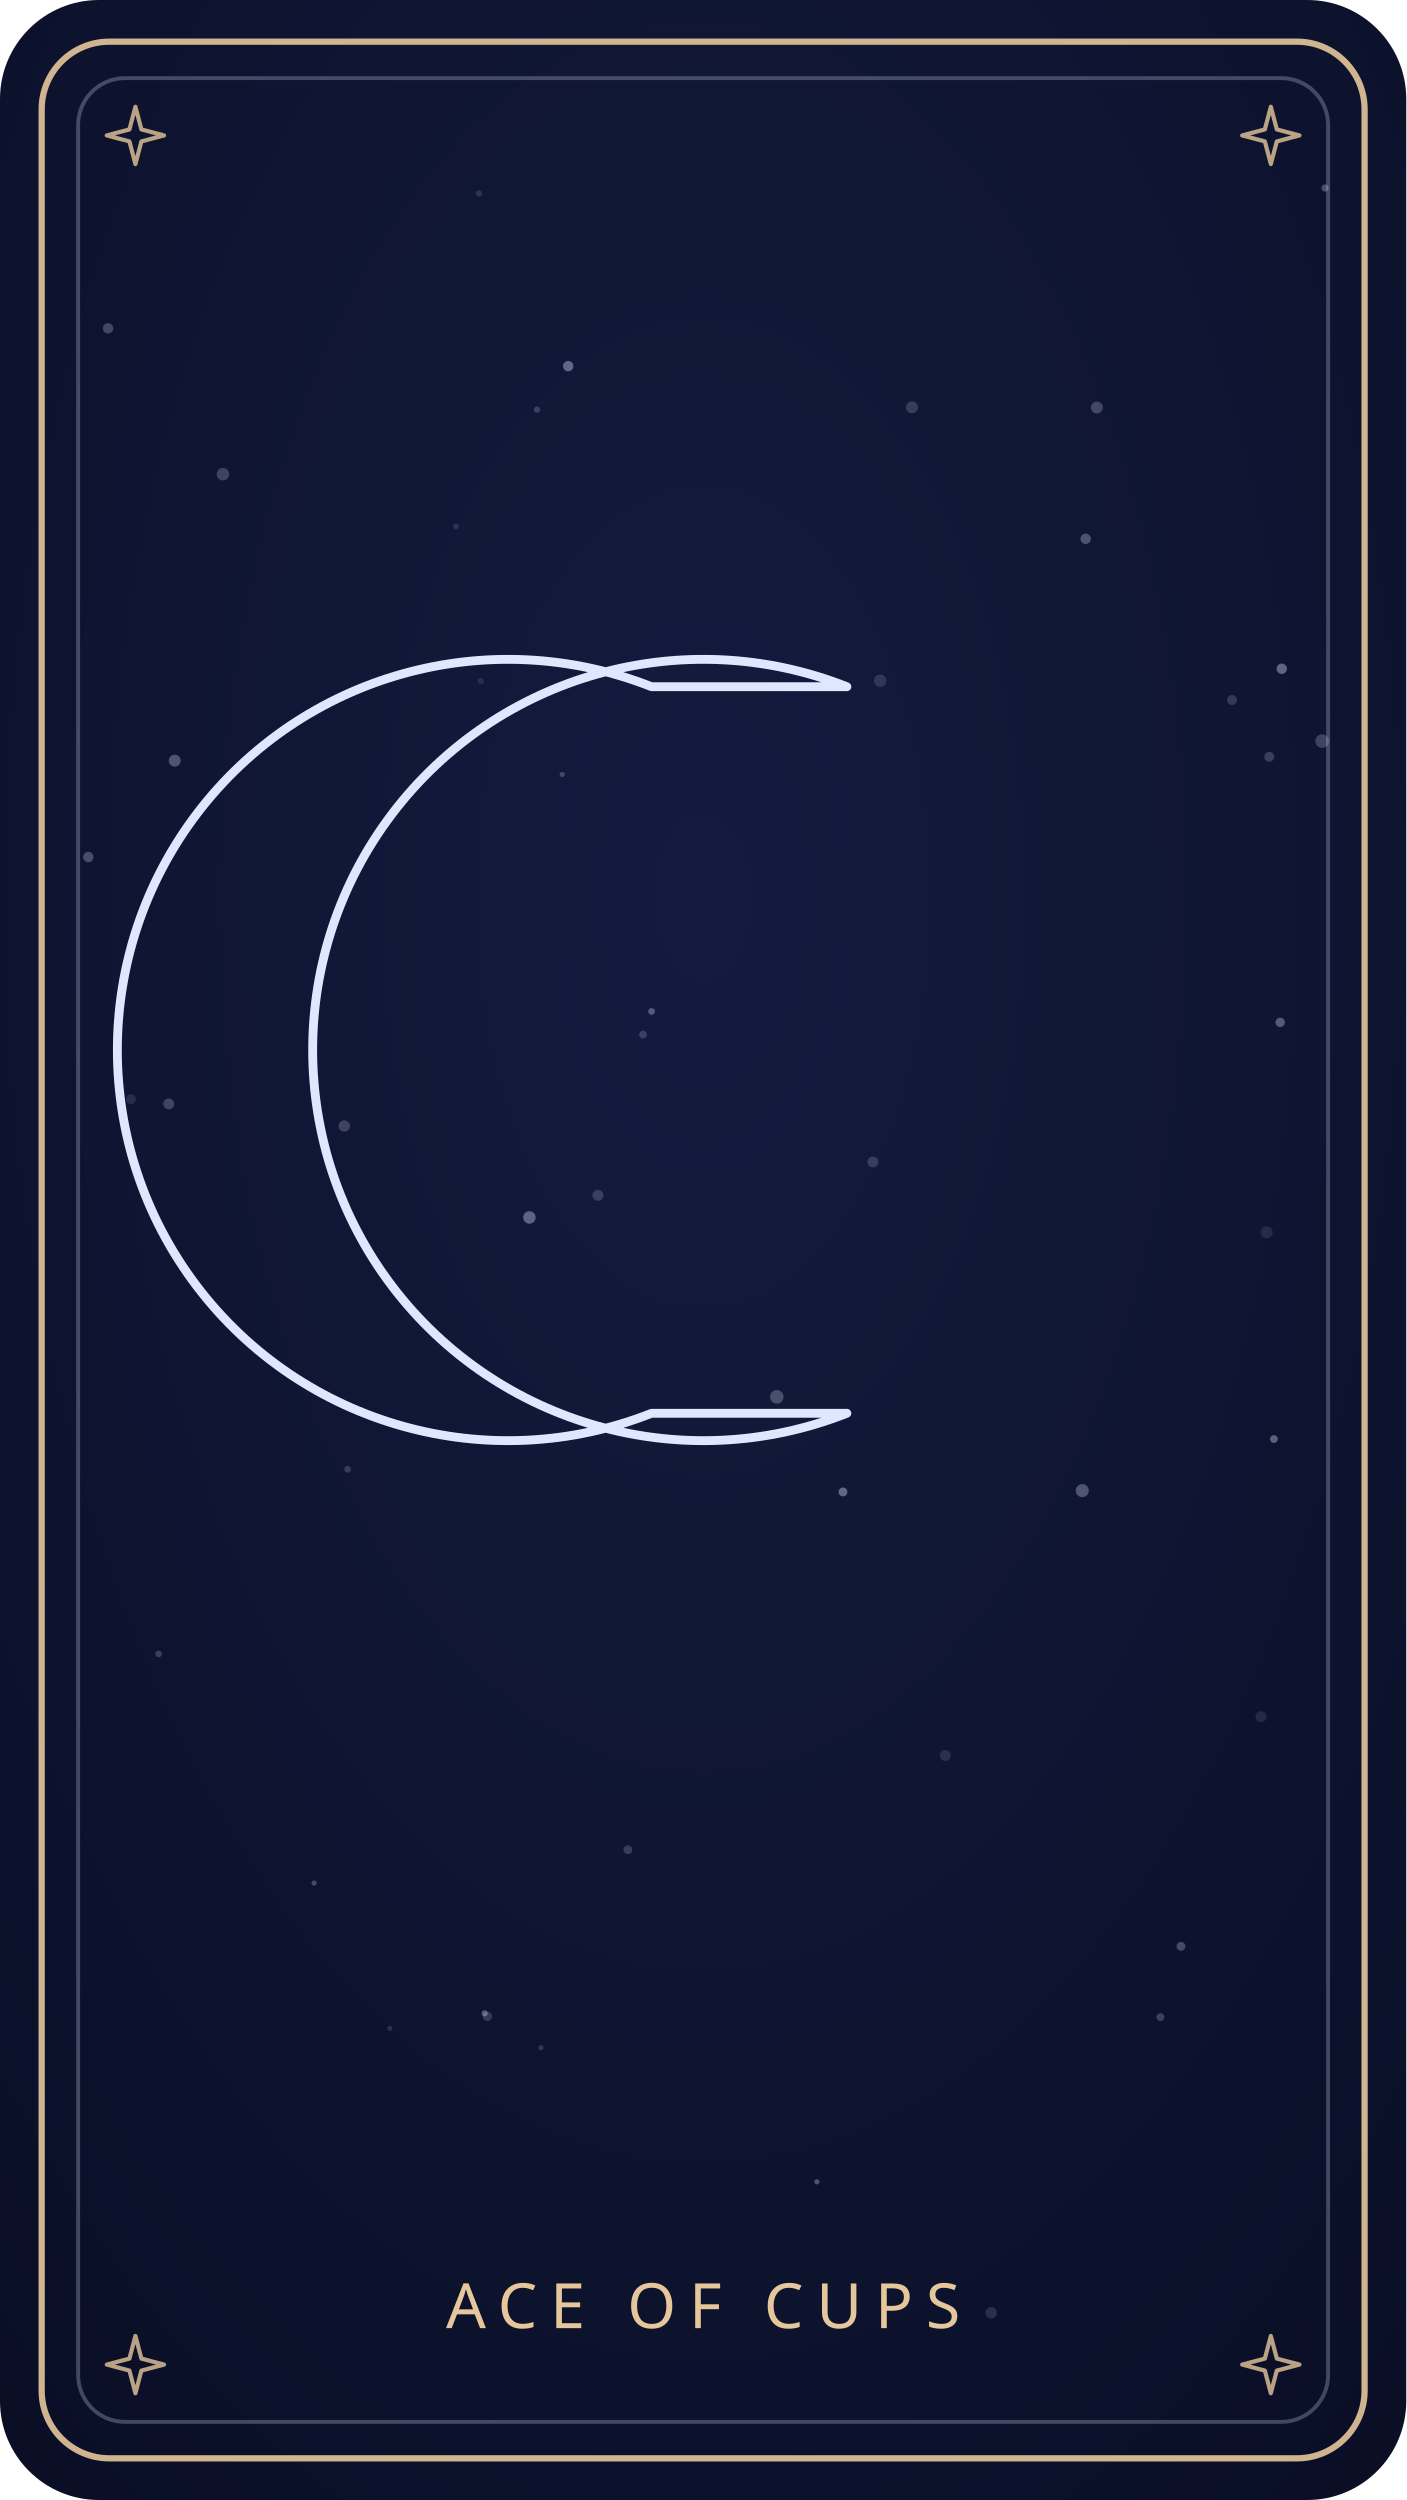
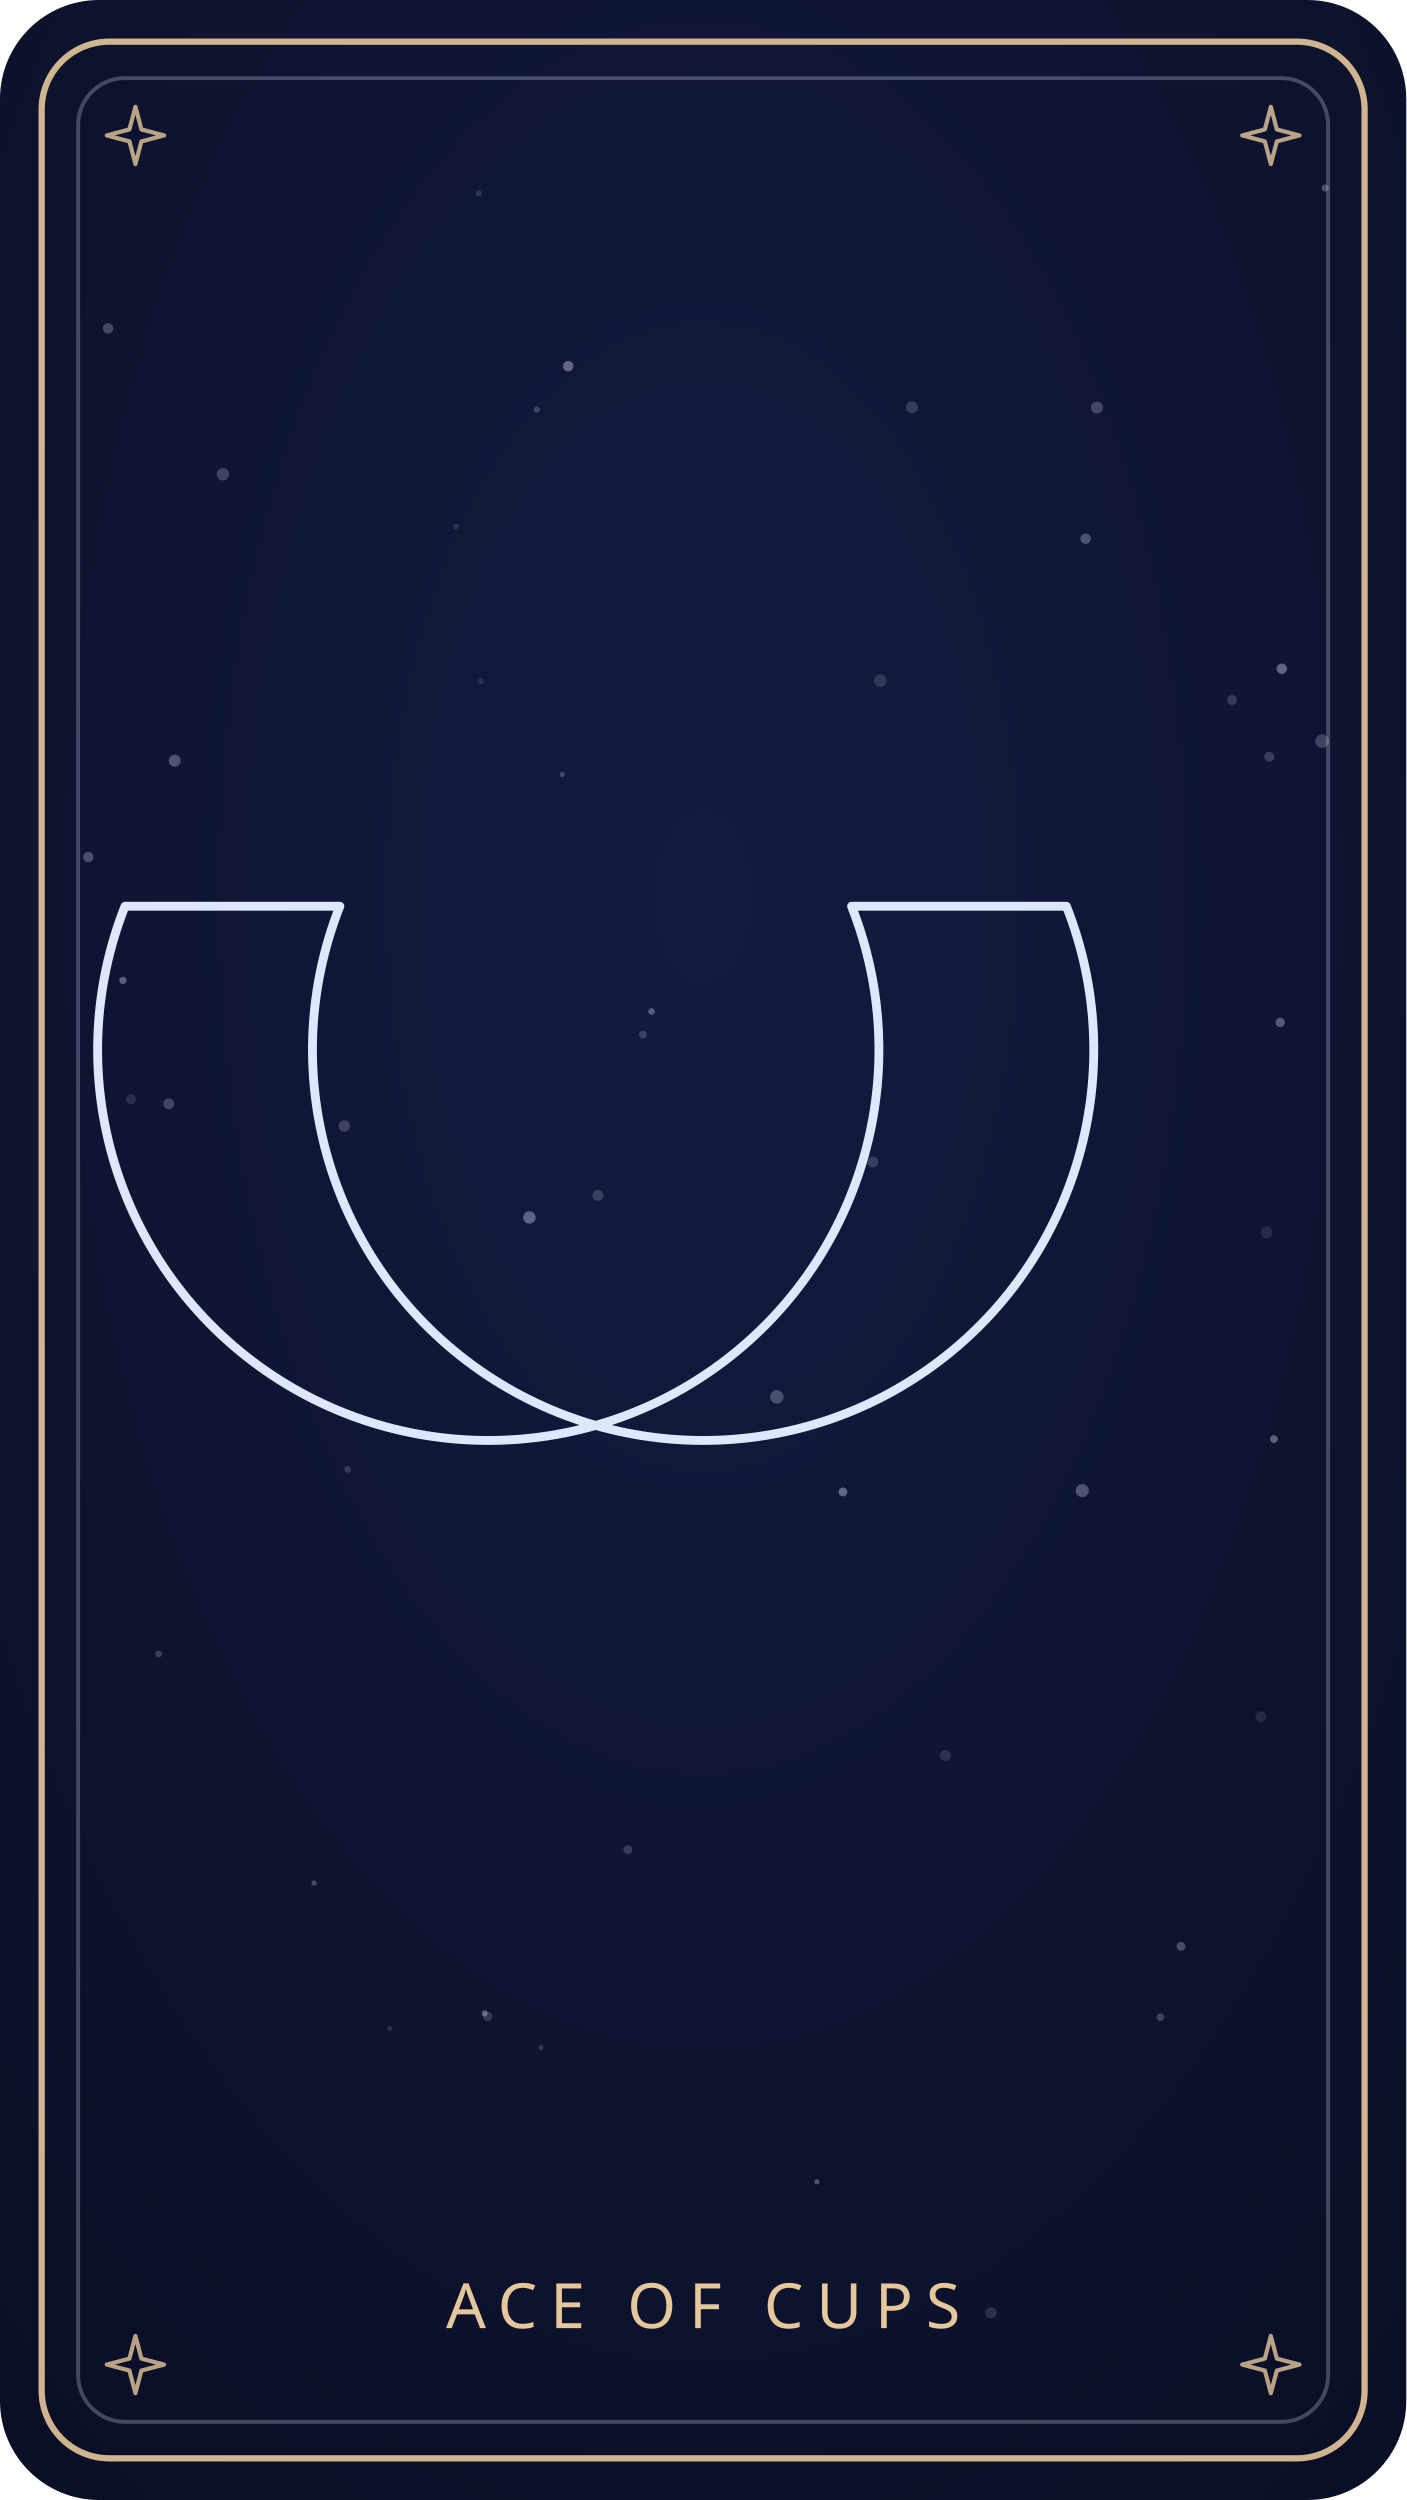
<svg xmlns="http://www.w3.org/2000/svg" viewBox="0 0 540 960" width="540" height="960">
  <defs>
    <radialGradient id="bg" cx="50%" cy="36%" r="85%">
      <stop offset="0%" stop-color="#141b3f" />
      <stop offset="100%" stop-color="#090e24" />
    </radialGradient>
  </defs>
  <rect x="0" y="0" width="540" height="960" rx="38" fill="url(#bg)" />
  <line x1="229.6" y1="687.8" x2="232.9" y2="687.8" w="1.2" color="#dfe7ff" op="0.36" />
  <line x1="229.6" y1="687.8" x2="229.6" y2="691.0" w="1.2" color="#dfe7ff" op="0.36" />
  <line x1="229.6" y1="687.8" x2="226.4" y2="687.8" w="1.2" color="#dfe7ff" op="0.36" />
  <line x1="229.6" y1="687.8" x2="229.6" y2="684.6" w="1.2" color="#dfe7ff" op="0.36" />
  <circle cx="206.2" cy="157.3" r="1.2" fill="#dfe7ff" stroke="none" fill-opacity="0.21" />
  <line x1="276.4" y1="750.3" x2="284.1" y2="750.3" w="1.2" color="#dfe7ff" op="0.176" />
  <line x1="276.4" y1="750.3" x2="276.4" y2="757.9" w="1.2" color="#dfe7ff" op="0.176" />
  <line x1="276.4" y1="750.3" x2="268.7" y2="750.3" w="1.2" color="#dfe7ff" op="0.176" />
  <line x1="276.4" y1="750.3" x2="276.4" y2="742.6" w="1.2" color="#dfe7ff" op="0.176" />
  <circle cx="489.2" cy="552.6" r="1.5" fill="#dfe7ff" stroke="none" fill-opacity="0.36" />
  <circle cx="207.7" cy="786.3" r="1.0" fill="#dfe7ff" stroke="none" fill-opacity="0.18" />
  <circle cx="473.1" cy="268.8" r="1.9" fill="#dfe7ff" stroke="none" fill-opacity="0.18" />
  <line x1="487.6" y1="852.5" x2="493.4" y2="852.5" w="1.2" color="#dfe7ff" op="0.335" />
  <line x1="487.6" y1="852.5" x2="487.6" y2="858.3" w="1.2" color="#dfe7ff" op="0.335" />
  <line x1="487.6" y1="852.5" x2="481.9" y2="852.5" w="1.2" color="#dfe7ff" op="0.335" />
  <line x1="487.6" y1="852.5" x2="487.6" y2="846.8" w="1.2" color="#dfe7ff" op="0.335" />
  <line x1="457.1" y1="186.2" x2="463.7" y2="186.2" w="1.2" color="#dfe7ff" op="0.205" />
  <line x1="457.1" y1="186.2" x2="457.1" y2="192.8" w="1.2" color="#dfe7ff" op="0.205" />
  <line x1="457.1" y1="186.2" x2="450.5" y2="186.2" w="1.2" color="#dfe7ff" op="0.205" />
  <line x1="457.1" y1="186.2" x2="457.1" y2="179.6" w="1.2" color="#dfe7ff" op="0.205" />
  <circle cx="149.7" cy="778.9" r="1.0" fill="#dfe7ff" stroke="none" fill-opacity="0.14" />
  <line x1="350.6" y1="264.2" x2="356.0" y2="264.2" w="1.2" color="#dfe7ff" op="0.328" />
  <line x1="350.6" y1="264.2" x2="350.6" y2="269.6" w="1.2" color="#dfe7ff" op="0.328" />
  <line x1="350.6" y1="264.2" x2="345.3" y2="264.2" w="1.2" color="#dfe7ff" op="0.328" />
  <line x1="350.6" y1="264.2" x2="350.6" y2="258.9" w="1.2" color="#dfe7ff" op="0.328" />
  <circle cx="313.7" cy="837.8" r="1.0" fill="#dfe7ff" stroke="none" fill-opacity="0.31" />
  <circle cx="363.0" cy="674.1" r="2.1" fill="#dfe7ff" stroke="none" fill-opacity="0.13" />
  <circle cx="250.2" cy="388.4" r="1.3" fill="#dfe7ff" stroke="none" fill-opacity="0.32" />
  <circle cx="241.1" cy="710.3" r="1.7" fill="#dfe7ff" stroke="none" fill-opacity="0.19" />
  <circle cx="132.2" cy="432.4" r="2.2" fill="#dfe7ff" stroke="none" fill-opacity="0.21" />
  <line x1="147.8" y1="439.0" x2="154.4" y2="439.0" w="1.2" color="#dfe7ff" op="0.218" />
  <line x1="147.8" y1="439.0" x2="147.8" y2="445.6" w="1.2" color="#dfe7ff" op="0.218" />
  <line x1="147.8" y1="439.0" x2="141.2" y2="439.0" w="1.2" color="#dfe7ff" op="0.218" />
  <line x1="147.8" y1="439.0" x2="147.8" y2="432.4" w="1.2" color="#dfe7ff" op="0.218" />
  <circle cx="350.2" cy="156.4" r="2.3" fill="#dfe7ff" stroke="none" fill-opacity="0.18" />
  <circle cx="64.8" cy="423.9" r="2.1" fill="#dfe7ff" stroke="none" fill-opacity="0.23" />
  <circle cx="186.1" cy="773.1" r="1.2" fill="#dfe7ff" stroke="none" fill-opacity="0.34" />
  <line x1="178.3" y1="411.5" x2="184.0" y2="411.5" w="1.2" color="#dfe7ff" op="0.394" />
  <line x1="178.3" y1="411.5" x2="178.3" y2="417.1" w="1.2" color="#dfe7ff" op="0.394" />
  <line x1="178.3" y1="411.5" x2="172.7" y2="411.5" w="1.2" color="#dfe7ff" op="0.394" />
  <line x1="178.3" y1="411.5" x2="178.3" y2="405.9" w="1.2" color="#dfe7ff" op="0.394" />
  <circle cx="215.9" cy="297.4" r="1.0" fill="#dfe7ff" stroke="none" fill-opacity="0.23" />
  <circle cx="50.3" cy="422.1" r="1.9" fill="#dfe7ff" stroke="none" fill-opacity="0.12" />
  <circle cx="486.4" cy="473.2" r="2.3" fill="#dfe7ff" stroke="none" fill-opacity="0.11" />
  <circle cx="491.6" cy="392.6" r="1.8" fill="#dfe7ff" stroke="none" fill-opacity="0.33" />
  <circle cx="298.3" cy="536.4" r="2.6" fill="#dfe7ff" stroke="none" fill-opacity="0.27" />
  <circle cx="335.2" cy="446.2" r="2.1" fill="#dfe7ff" stroke="none" fill-opacity="0.18" />
  <circle cx="203.3" cy="467.5" r="2.4" fill="#dfe7ff" stroke="none" fill-opacity="0.37" />
  <circle cx="380.6" cy="888.1" r="2.2" fill="#dfe7ff" stroke="none" fill-opacity="0.14" />
  <circle cx="508.8" cy="72.2" r="1.4" fill="#dfe7ff" stroke="none" fill-opacity="0.28" />
  <line x1="132.4" y1="680.3" x2="139.0" y2="680.3" w="1.2" color="#dfe7ff" op="0.281" />
  <line x1="132.4" y1="680.3" x2="132.4" y2="686.9" w="1.2" color="#dfe7ff" op="0.281" />
  <line x1="132.4" y1="680.3" x2="125.9" y2="680.3" w="1.2" color="#dfe7ff" op="0.281" />
  <line x1="132.4" y1="680.3" x2="132.4" y2="673.7" w="1.2" color="#dfe7ff" op="0.281" />
  <circle cx="133.5" cy="564.2" r="1.3" fill="#dfe7ff" stroke="none" fill-opacity="0.18" />
  <circle cx="338.0" cy="261.4" r="2.4" fill="#dfe7ff" stroke="none" fill-opacity="0.15" />
  <line x1="360.0" y1="825.6" x2="364.9" y2="825.6" w="1.2" color="#dfe7ff" op="0.104" />
  <line x1="360.0" y1="825.6" x2="360.0" y2="830.5" w="1.2" color="#dfe7ff" op="0.104" />
  <line x1="360.0" y1="825.6" x2="355.1" y2="825.6" w="1.2" color="#dfe7ff" op="0.104" />
  <line x1="360.0" y1="825.6" x2="360.0" y2="820.7" w="1.2" color="#dfe7ff" op="0.104" />
  <circle cx="229.6" cy="459.0" r="2.1" fill="#dfe7ff" stroke="none" fill-opacity="0.19" />
  <circle cx="218.2" cy="140.6" r="2.0" fill="#dfe7ff" stroke="none" fill-opacity="0.38" />
  <circle cx="323.7" cy="572.9" r="1.7" fill="#dfe7ff" stroke="none" fill-opacity="0.38" />
  <line x1="339.8" y1="703.4" x2="347.8" y2="703.4" w="1.2" color="#dfe7ff" op="0.132" />
  <line x1="339.8" y1="703.4" x2="339.8" y2="711.5" w="1.2" color="#dfe7ff" op="0.132" />
  <line x1="339.8" y1="703.4" x2="331.7" y2="703.4" w="1.2" color="#dfe7ff" op="0.132" />
  <line x1="339.8" y1="703.4" x2="339.8" y2="695.4" w="1.2" color="#dfe7ff" op="0.132" />
  <circle cx="453.5" cy="747.4" r="1.7" fill="#dfe7ff" stroke="none" fill-opacity="0.27" />
  <circle cx="484.2" cy="659.2" r="2.1" fill="#dfe7ff" stroke="none" fill-opacity="0.11" />
  <line x1="189.2" y1="762.2" x2="193.1" y2="762.2" w="1.2" color="#dfe7ff" op="0.16" />
  <line x1="189.2" y1="762.2" x2="189.2" y2="766.2" w="1.2" color="#dfe7ff" op="0.16" />
  <line x1="189.2" y1="762.2" x2="185.2" y2="762.2" w="1.2" color="#dfe7ff" op="0.16" />
  <line x1="189.2" y1="762.2" x2="189.2" y2="758.2" w="1.2" color="#dfe7ff" op="0.16" />
  <circle cx="487.4" cy="290.6" r="1.9" fill="#dfe7ff" stroke="none" fill-opacity="0.20" />
  <circle cx="85.6" cy="182.1" r="2.4" fill="#dfe7ff" stroke="none" fill-opacity="0.22" />
  <circle cx="175.1" cy="202.2" r="1.1" fill="#dfe7ff" stroke="none" fill-opacity="0.13" />
  <line x1="243.6" y1="907.2" x2="250.2" y2="907.2" w="1.2" color="#dfe7ff" op="0.281" />
  <line x1="243.6" y1="907.2" x2="243.6" y2="913.8" w="1.2" color="#dfe7ff" op="0.281" />
  <line x1="243.6" y1="907.2" x2="237.1" y2="907.2" w="1.2" color="#dfe7ff" op="0.281" />
  <line x1="243.6" y1="907.2" x2="243.6" y2="900.7" w="1.2" color="#dfe7ff" op="0.281" />
  <line x1="222.7" y1="919.4" x2="225.9" y2="919.4" w="1.2" color="#dfe7ff" op="0.196" />
  <line x1="222.7" y1="919.4" x2="222.7" y2="922.6" w="1.2" color="#dfe7ff" op="0.196" />
  <line x1="222.7" y1="919.4" x2="219.5" y2="919.4" w="1.2" color="#dfe7ff" op="0.196" />
  <line x1="222.7" y1="919.4" x2="222.7" y2="916.1" w="1.2" color="#dfe7ff" op="0.196" />
  <circle cx="421.2" cy="156.5" r="2.3" fill="#dfe7ff" stroke="none" fill-opacity="0.24" />
  <circle cx="67.1" cy="292.1" r="2.3" fill="#dfe7ff" stroke="none" fill-opacity="0.30" />
  <circle cx="120.6" cy="723.1" r="1.0" fill="#dfe7ff" stroke="none" fill-opacity="0.26" />
  <line x1="248.4" y1="57.1" x2="251.9" y2="57.1" w="1.2" color="#dfe7ff" op="0.207" />
  <line x1="248.4" y1="57.1" x2="248.4" y2="60.5" w="1.2" color="#dfe7ff" op="0.207" />
  <line x1="248.4" y1="57.1" x2="244.9" y2="57.1" w="1.2" color="#dfe7ff" op="0.207" />
  <line x1="248.4" y1="57.1" x2="248.4" y2="53.6" w="1.2" color="#dfe7ff" op="0.207" />
  <circle cx="492.2" cy="256.8" r="2.0" fill="#dfe7ff" stroke="none" fill-opacity="0.38" />
  <circle cx="41.5" cy="126.1" r="2.0" fill="#dfe7ff" stroke="none" fill-opacity="0.25" />
  <circle cx="187.2" cy="774.3" r="1.8" fill="#dfe7ff" stroke="none" fill-opacity="0.18" />
  <circle cx="415.6" cy="572.4" r="2.5" fill="#dfe7ff" stroke="none" fill-opacity="0.30" />
  <circle cx="246.9" cy="397.3" r="1.5" fill="#dfe7ff" stroke="none" fill-opacity="0.19" />
  <circle cx="47.2" cy="376.5" r="1.4" fill="#dfe7ff" stroke="none" fill-opacity="0.35" />
  <circle cx="184.6" cy="261.5" r="1.2" fill="#dfe7ff" stroke="none" fill-opacity="0.11" />
  <line x1="241.7" y1="384.1" x2="245.9" y2="384.1" w="1.2" color="#dfe7ff" op="0.25" />
  <line x1="241.7" y1="384.1" x2="241.7" y2="388.3" w="1.2" color="#dfe7ff" op="0.25" />
  <line x1="241.7" y1="384.1" x2="237.5" y2="384.1" w="1.2" color="#dfe7ff" op="0.25" />
  <line x1="241.7" y1="384.1" x2="241.7" y2="379.9" w="1.2" color="#dfe7ff" op="0.25" />
  <circle cx="183.9" cy="74.3" r="1.2" fill="#dfe7ff" stroke="none" fill-opacity="0.14" />
  <line x1="434.2" y1="337.9" x2="438.9" y2="337.9" w="1.2" color="#dfe7ff" op="0.188" />
  <line x1="434.2" y1="337.9" x2="434.2" y2="342.5" w="1.2" color="#dfe7ff" op="0.188" />
  <line x1="434.2" y1="337.9" x2="429.6" y2="337.9" w="1.2" color="#dfe7ff" op="0.188" />
  <line x1="434.2" y1="337.9" x2="434.2" y2="333.2" w="1.2" color="#dfe7ff" op="0.188" />
  <circle cx="507.7" cy="284.6" r="2.6" fill="#dfe7ff" stroke="none" fill-opacity="0.23" />
  <circle cx="33.9" cy="329.1" r="2.0" fill="#dfe7ff" stroke="none" fill-opacity="0.28" />
  <circle cx="60.9" cy="635.1" r="1.3" fill="#dfe7ff" stroke="none" fill-opacity="0.21" />
  <circle cx="445.6" cy="774.6" r="1.5" fill="#dfe7ff" stroke="none" fill-opacity="0.22" />
  <circle cx="416.9" cy="206.9" r="2.0" fill="#dfe7ff" stroke="none" fill-opacity="0.29" />
-   <path d="M 325.2 542.7 A 150.0 150.0 0 1 1 325.2 263.7 L 250.2 263.7 A 150.0 150.0 0 1 0 250.2 542.7 Z" fill="none" stroke="#dfe7ff" stroke-width="3.4" stroke-linecap="round" stroke-linejoin="round" />
+   <path d="M 409.5 348.0 A 150.0 150.0 0 1 1 130.5 348.0 L 48.0 348.0 A 150.0 150.0 0 1 0 327.0 348.0 Z" fill="none" stroke="#dfe7ff" stroke-width="3.4" stroke-linecap="round" stroke-linejoin="round" />
  <rect x="16" y="16" width="508" height="928" rx="26" fill="none" stroke="#e6c79c" stroke-width="2.4" stroke-linecap="round" stroke-linejoin="round" stroke-opacity="0.90" />
  <rect x="30" y="30" width="480" height="900" rx="18" fill="none" stroke="#dfe7ff" stroke-width="1.5" stroke-linecap="round" stroke-linejoin="round" stroke-opacity="0.26" />
  <path d="M 52.0 41.0 L 54.3 49.7 L 63.0 52.0 L 54.3 54.3 L 52.0 63.0 L 49.7 54.3 L 41.0 52.0 L 49.7 49.7 Z" fill="none" stroke="#e6c79c" stroke-width="1.6" stroke-linecap="round" stroke-linejoin="round" stroke-opacity="0.80" />
  <path d="M 488.0 41.0 L 490.3 49.7 L 499.0 52.0 L 490.3 54.3 L 488.0 63.0 L 485.7 54.3 L 477.0 52.0 L 485.7 49.7 Z" fill="none" stroke="#e6c79c" stroke-width="1.6" stroke-linecap="round" stroke-linejoin="round" stroke-opacity="0.80" />
  <path d="M 52.0 897.0 L 54.3 905.7 L 63.0 908.0 L 54.3 910.3 L 52.0 919.0 L 49.7 910.3 L 41.0 908.0 L 49.7 905.7 Z" fill="none" stroke="#e6c79c" stroke-width="1.6" stroke-linecap="round" stroke-linejoin="round" stroke-opacity="0.80" />
  <path d="M 488.0 897.0 L 490.3 905.7 L 499.0 908.0 L 490.3 910.3 L 488.0 919.0 L 485.7 910.3 L 477.0 908.0 L 485.7 905.7 Z" fill="none" stroke="#e6c79c" stroke-width="1.6" stroke-linecap="round" stroke-linejoin="round" stroke-opacity="0.80" />
  <text x="270" y="894" text-anchor="middle" fill="#e6c79c" font-family="'Avenir Next', system-ui, sans-serif" font-size="24" letter-spacing="5" font-weight="500">ACE OF CUPS</text>
</svg>
